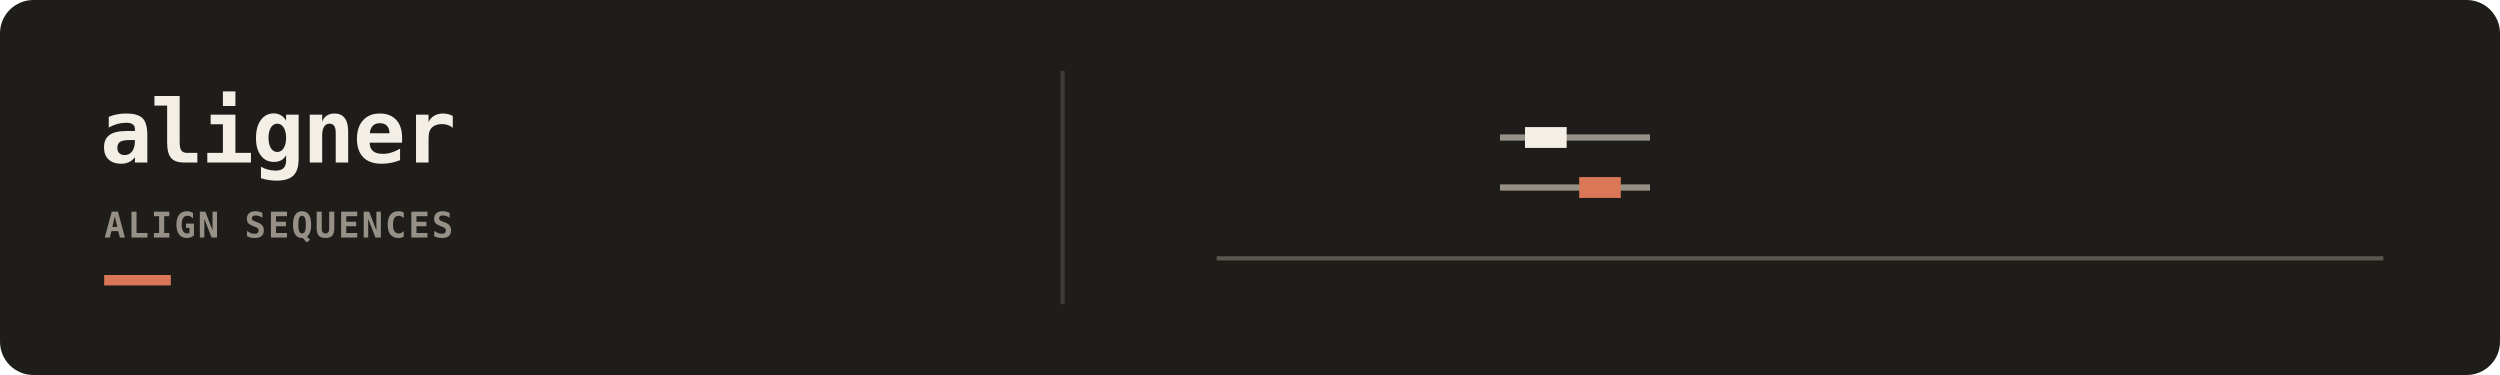
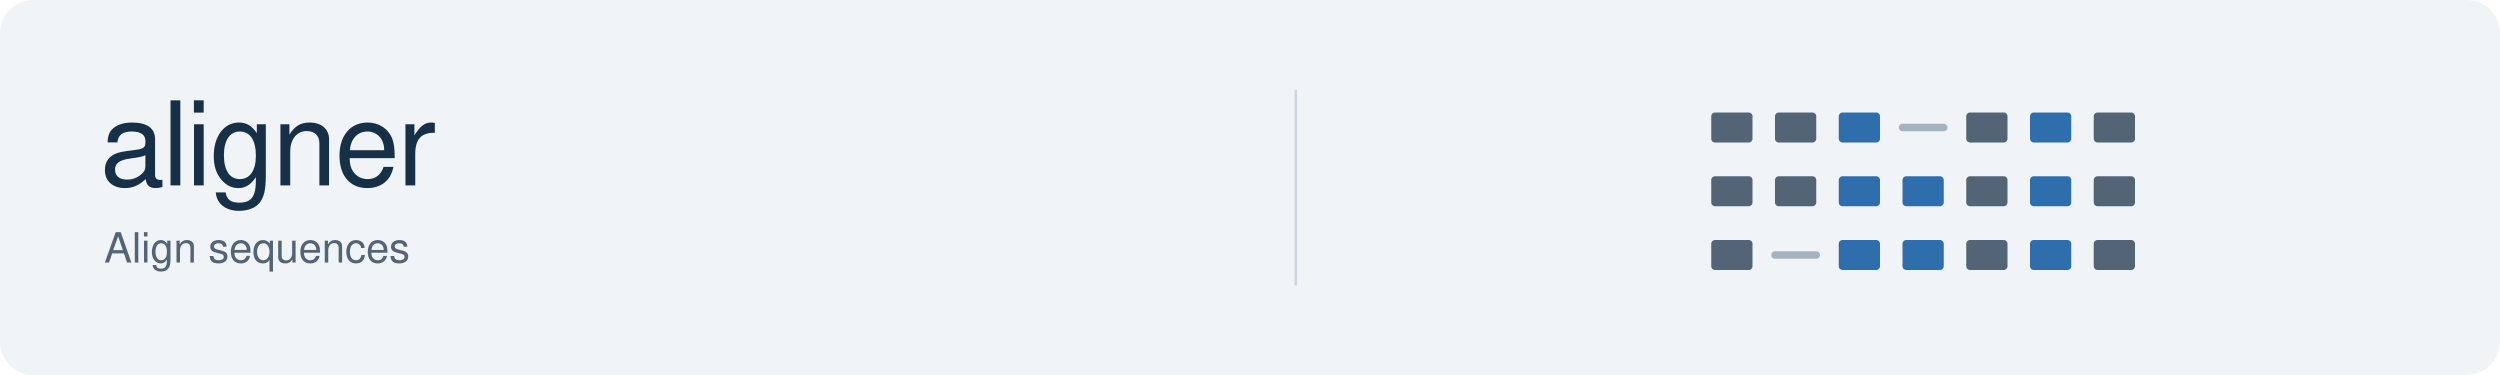
<svg xmlns="http://www.w3.org/2000/svg" width="1200" height="180" viewBox="0 0 1200 180" fill="none" role="img" aria-labelledby="aligner-banner-title aligner-banner-description" shape-rendering="geometricPrecision">
-   <rect width="1200" height="180" rx="16" fill="#1E1D1A" />
-   <g font-family="Menlo, Monaco, Consolas, monospace">
-     <text x="48" y="78" fill="#F3EFE7" font-size="42" font-weight="700" letter-spacing="-1">aligner</text>
-     <text x="50" y="114" fill="#969087" font-size="17" font-weight="700" letter-spacing="1">ALIGN SEQUENCES</text>
-     <rect x="50" y="132" width="32" height="5" fill="#D97757" />
+   <rect width="1200" height="180" rx="16" fill="#F1F4F6" />
+   <g font-family="Helvetica Neue, Helvetica, Arial, sans-serif">
+     <text x="48" y="89" fill="#163047" font-size="56" font-weight="500" letter-spacing="-1.1">aligner</text>
+     <text x="50" y="126" fill="#526475" font-size="20">Align sequences</text>
  </g>
-   <path d="M510 34V146" stroke="#3F3C37" stroke-width="2" />
-   <path d="M584 124H1144" stroke="#5A5650" stroke-width="2" />
-   <g transform="translate(720 48)">
-     <path d="M0 18H72M0 42H72" stroke="#969087" stroke-width="3" fill="none" />
-     <rect x="12" y="13" width="20" height="10" fill="#F3EFE7" />
-     <rect x="38" y="37" width="20" height="10" fill="#D97757" />
+   <path d="M622 43V137" stroke="#CDD6DE" stroke-width="1.2" />
+   <g transform="translate(808.8 32.4) scale(1.8)">
+     <rect x="7" y="12" width="11" height="8" rx="1" fill="#526475" />
+     <rect x="24" y="12" width="11" height="8" rx="1" fill="#526475" />
+     <rect x="41" y="12" width="11" height="8" rx="1" fill="#2F6EAD" />
+     <path d="M58 16h11" stroke="#A5B3BE" stroke-width="2" fill="none" stroke-linejoin="round" stroke-linecap="round" />
+     <rect x="75" y="12" width="11" height="8" rx="1" fill="#526475" />
+     <rect x="92" y="12" width="11" height="8" rx="1" fill="#2F6EAD" />
+     <rect x="109" y="12" width="11" height="8" rx="1" fill="#526475" />
+     <rect x="7" y="29" width="11" height="8" rx="1" fill="#526475" />
+     <rect x="24" y="29" width="11" height="8" rx="1" fill="#526475" />
+     <rect x="41" y="29" width="11" height="8" rx="1" fill="#2F6EAD" />
+     <rect x="58" y="29" width="11" height="8" rx="1" fill="#2F6EAD" />
+     <rect x="75" y="29" width="11" height="8" rx="1" fill="#526475" />
+     <rect x="92" y="29" width="11" height="8" rx="1" fill="#2F6EAD" />
+     <rect x="109" y="29" width="11" height="8" rx="1" fill="#526475" />
+     <rect x="7" y="46" width="11" height="8" rx="1" fill="#526475" />
+     <path d="M24 50h11" stroke="#A5B3BE" stroke-width="2" fill="none" stroke-linejoin="round" stroke-linecap="round" />
+     <rect x="41" y="46" width="11" height="8" rx="1" fill="#2F6EAD" />
+     <rect x="58" y="46" width="11" height="8" rx="1" fill="#2F6EAD" />
+     <rect x="75" y="46" width="11" height="8" rx="1" fill="#526475" />
+     <rect x="92" y="46" width="11" height="8" rx="1" fill="#2F6EAD" />
+     <rect x="109" y="46" width="11" height="8" rx="1" fill="#526475" />
  </g>
</svg>
